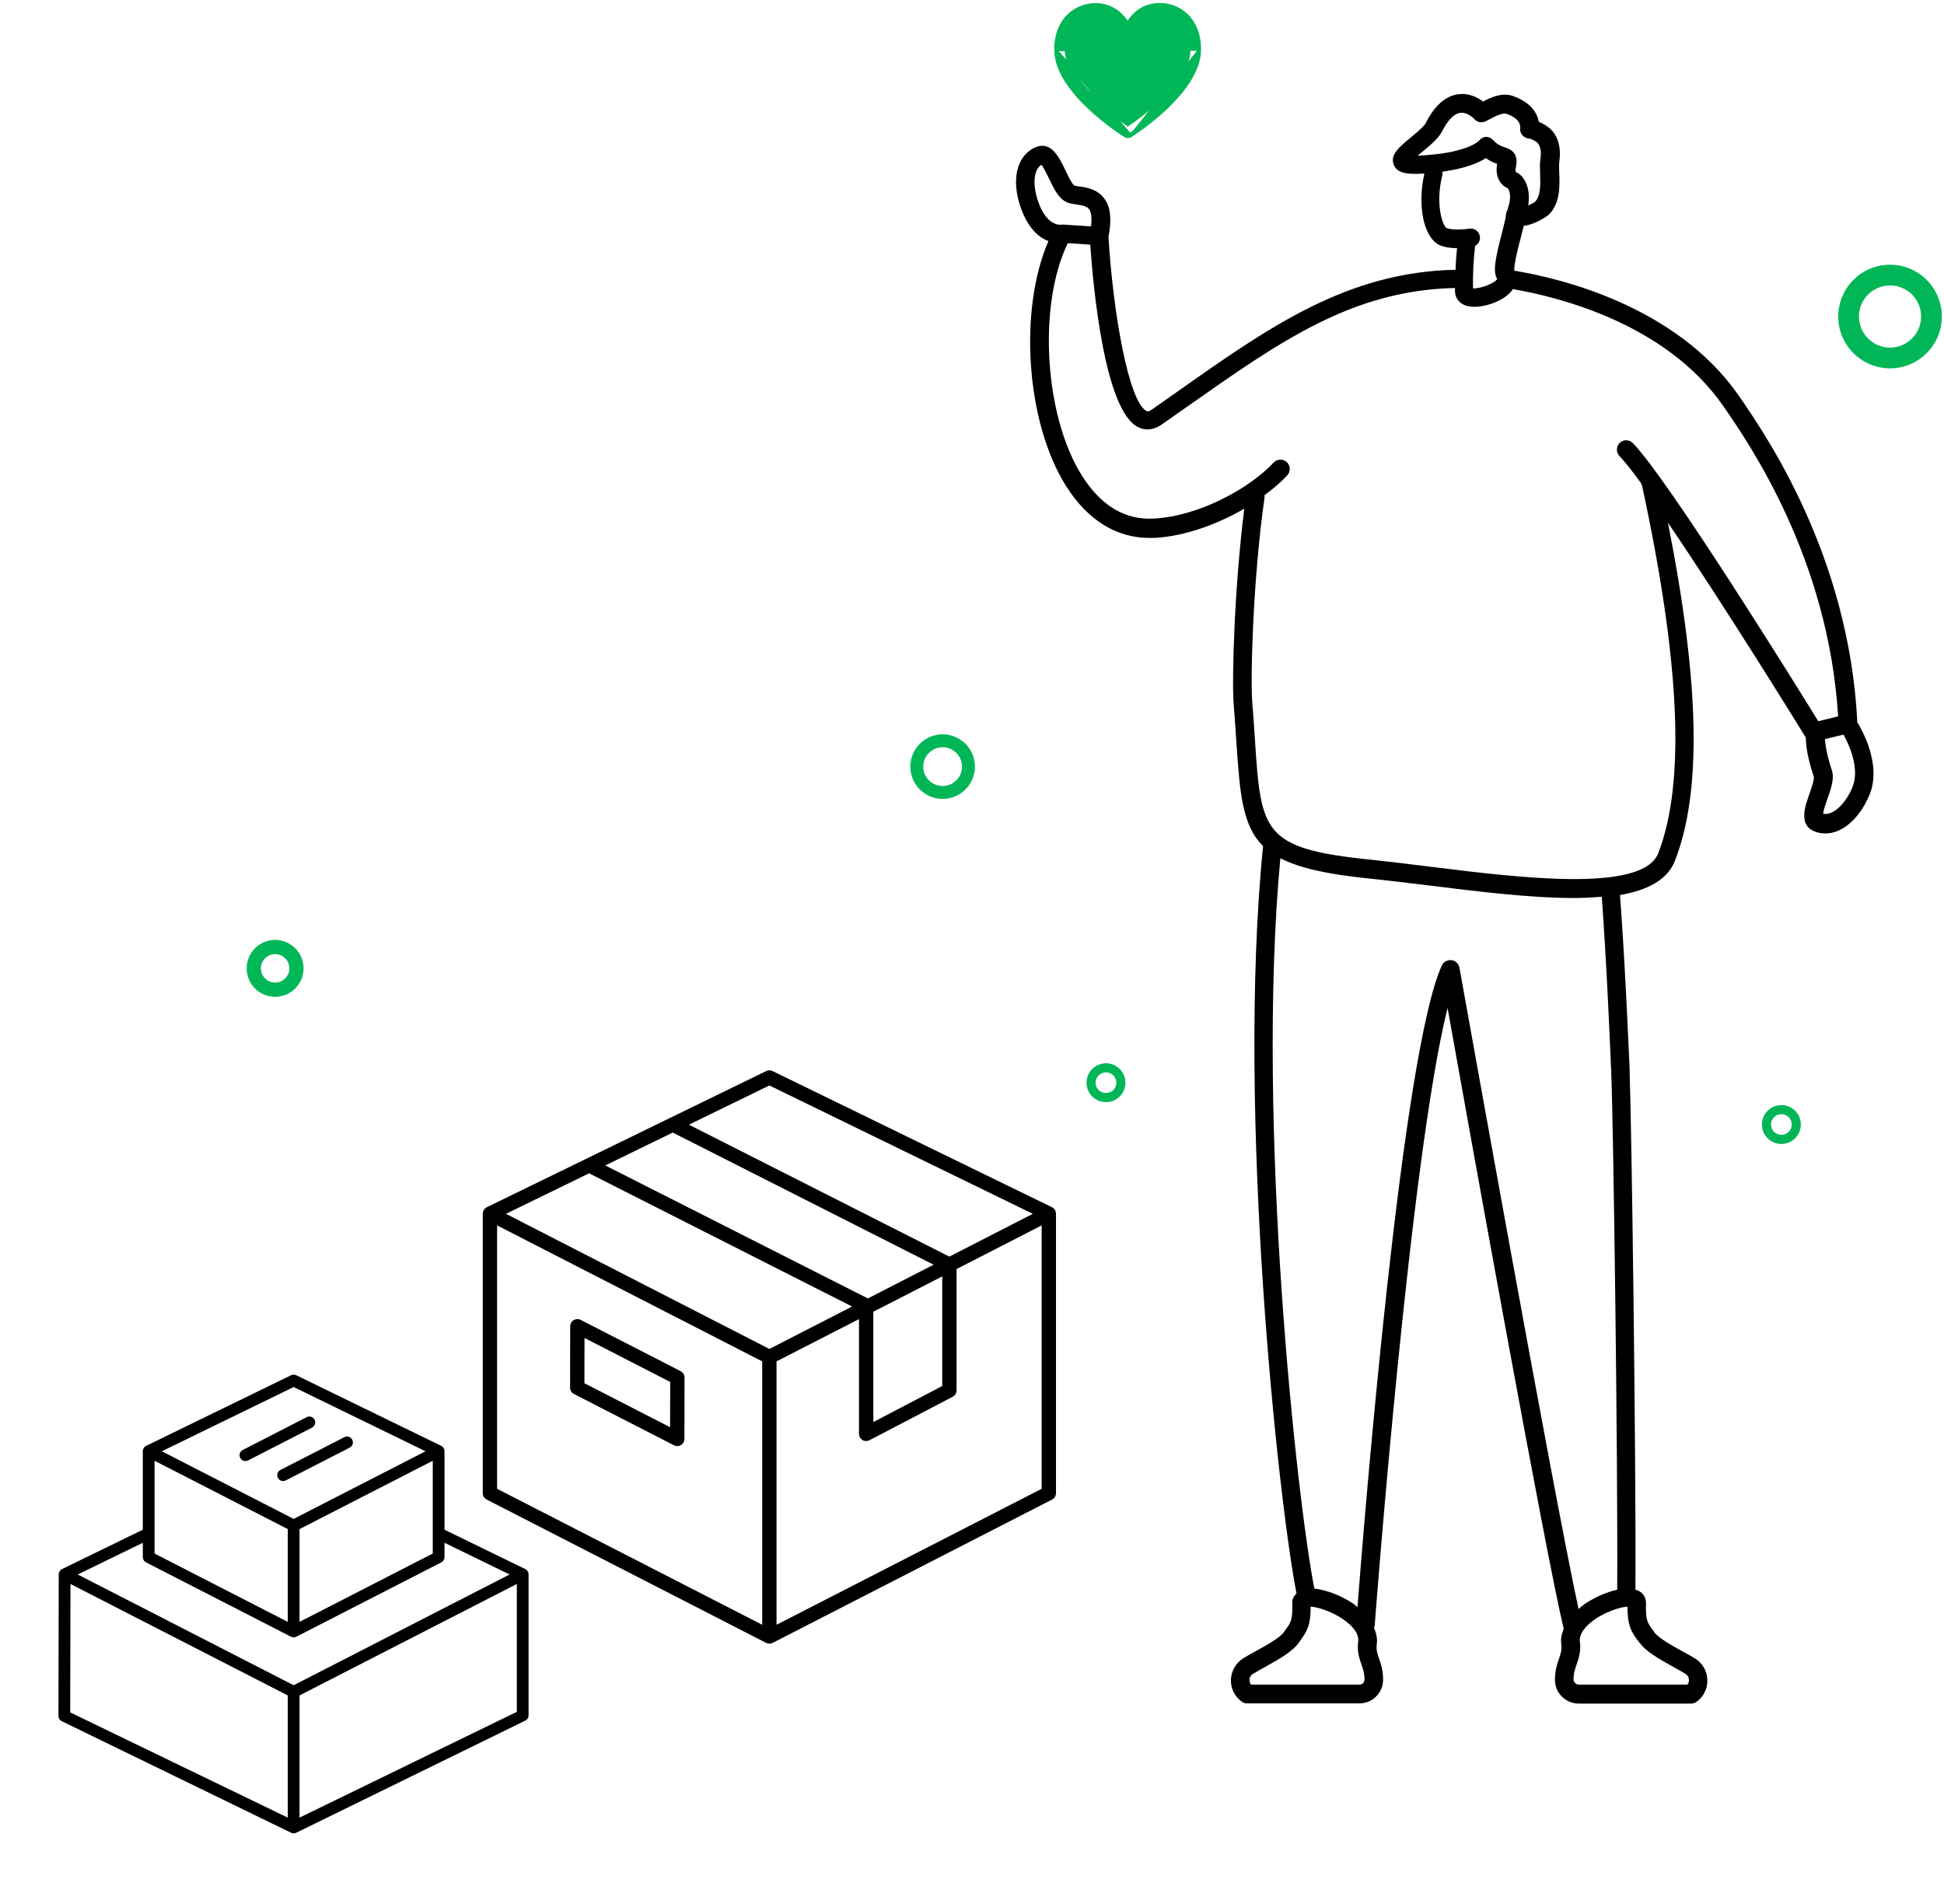
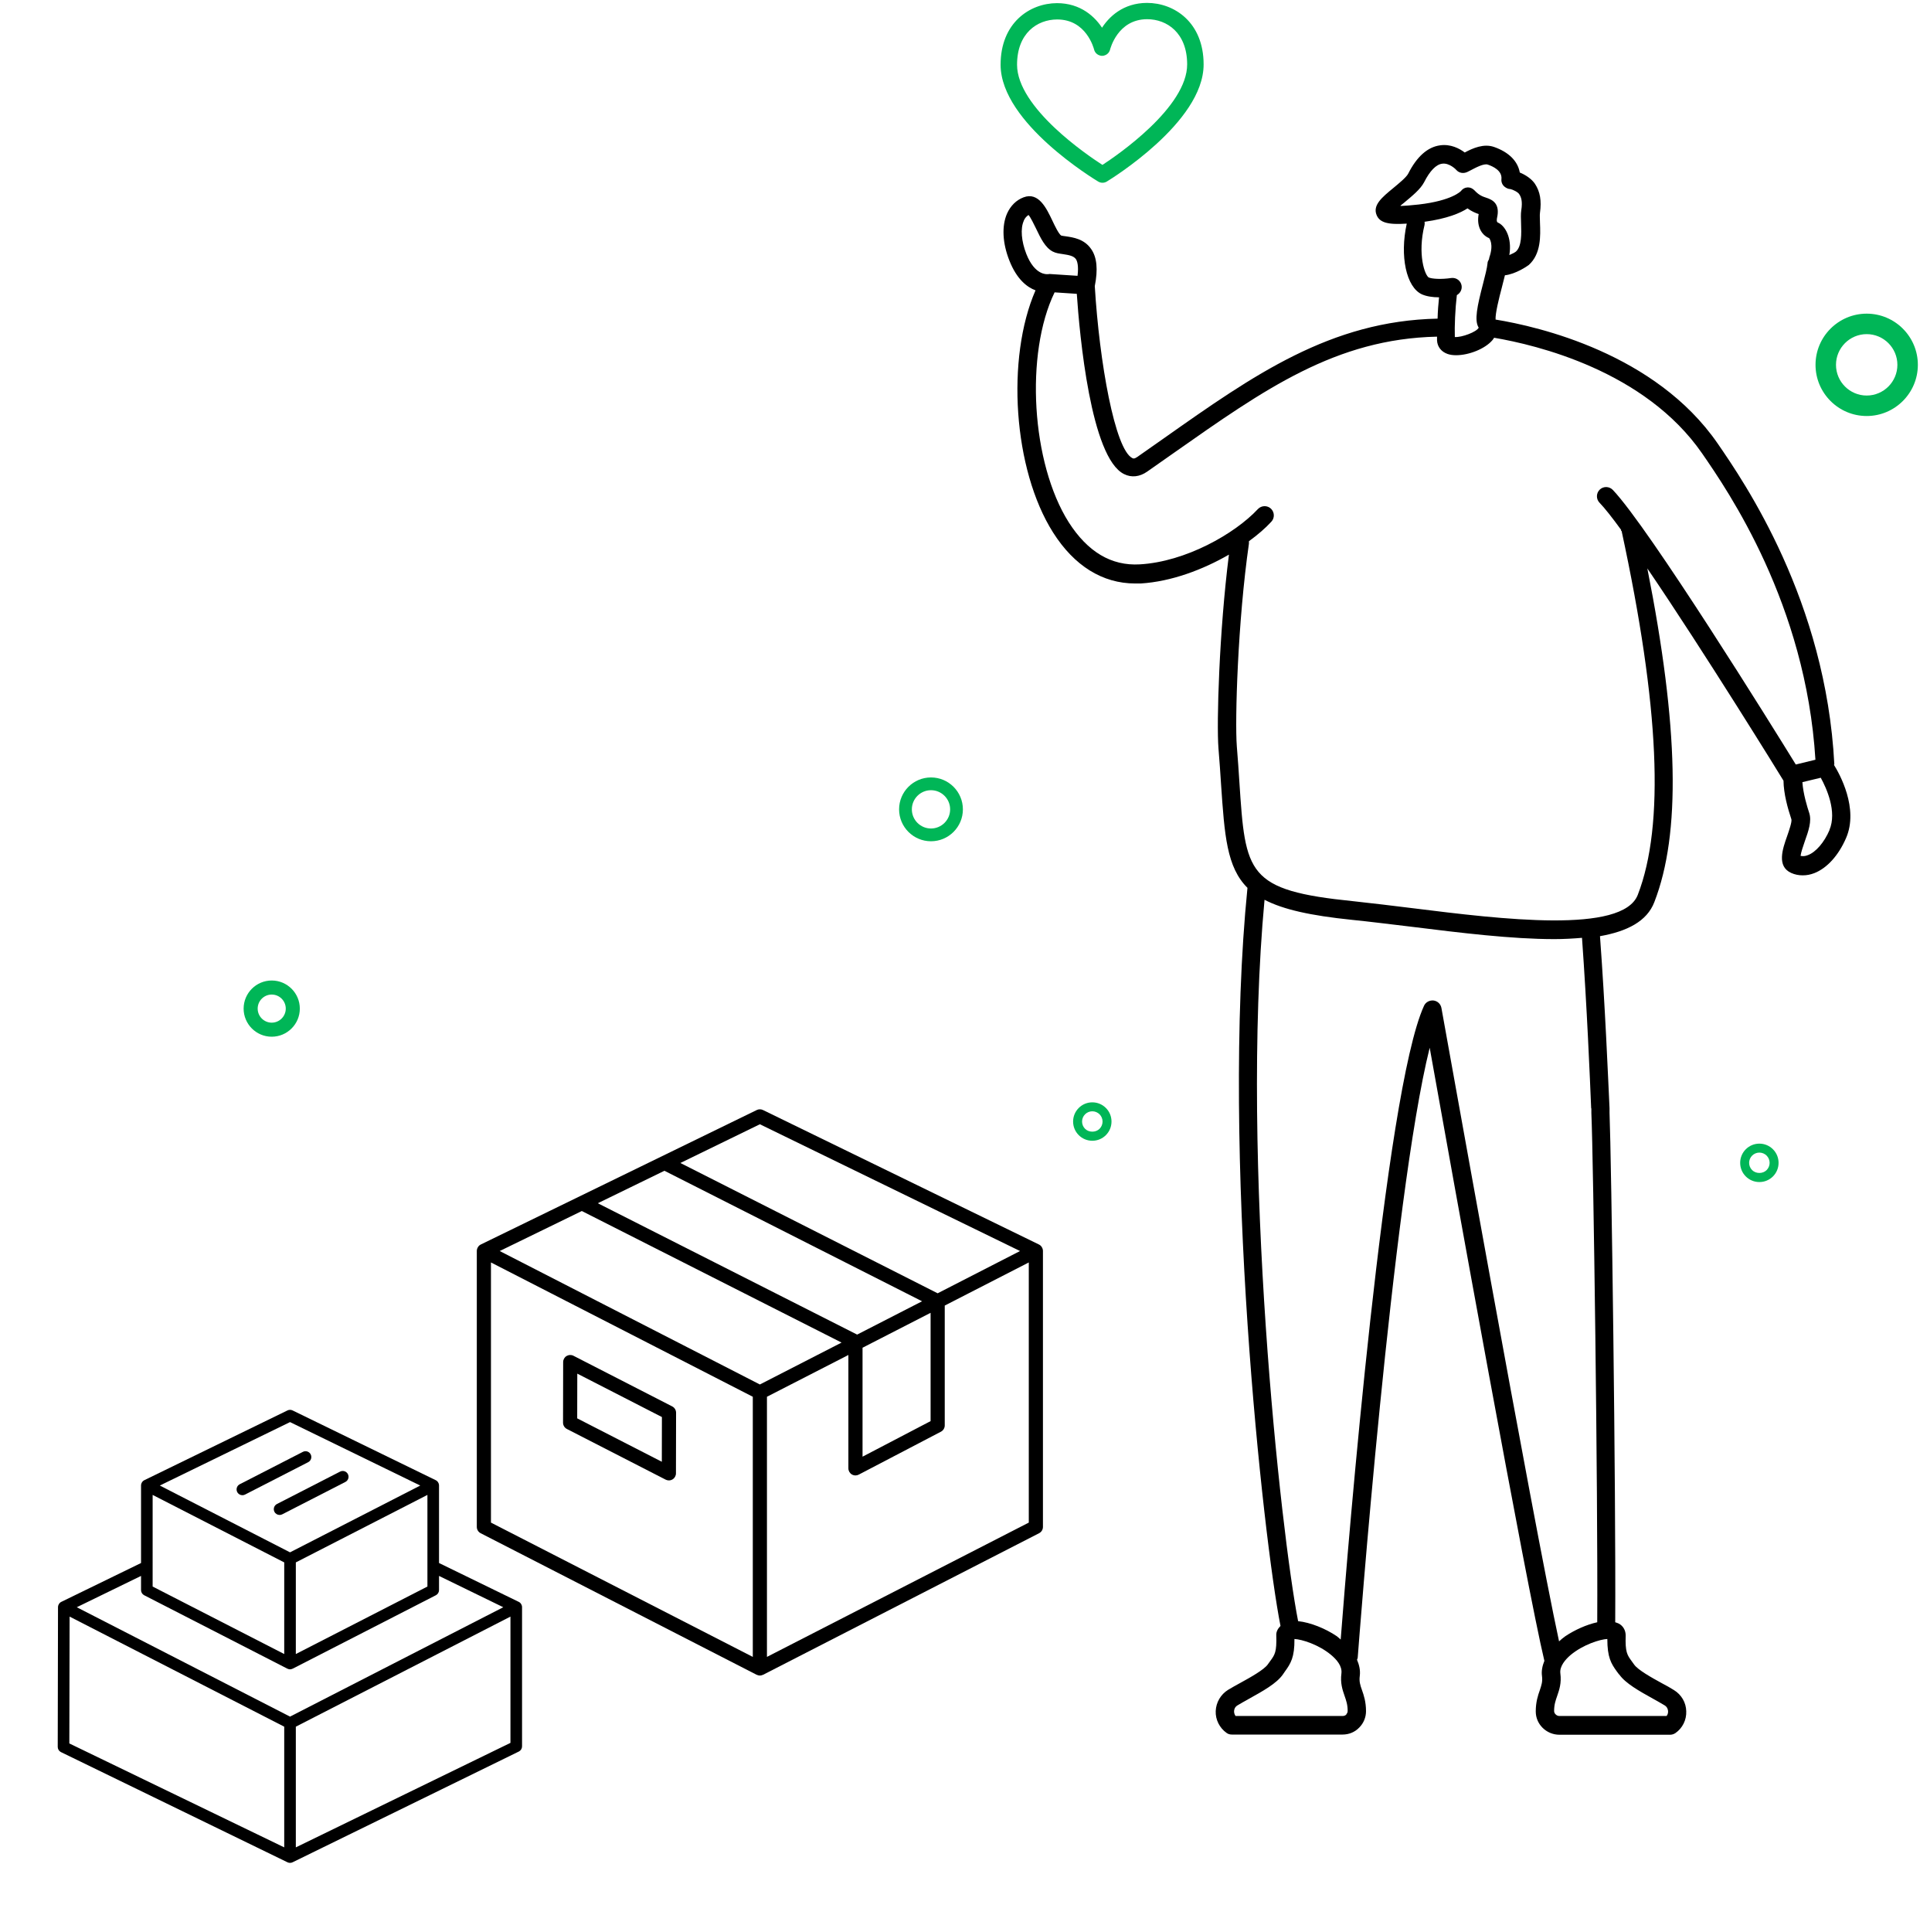
- <svg xmlns="http://www.w3.org/2000/svg" width="331" height="324" viewBox="0 0 331 324" fill="none">
-   <path d="M316.233 122.74C314.777 94.546 300.731 74.146 296.112 67.43C285.387 51.908 265.203 47.283 257.832 46.079C257.768 45.002 258.464 42.246 258.876 40.694C259.097 39.87 259.287 39.11 259.445 38.445C261.28 38.255 263.273 36.892 263.558 36.671C265.678 34.77 265.583 31.666 265.488 29.385C265.488 28.72 265.424 28.118 265.488 27.674C265.772 25.583 265.519 24.063 264.634 22.701C264.064 21.845 263.02 21.148 262.008 20.737C261.66 18.773 260.11 17.22 257.579 16.333C255.775 15.7 253.877 16.555 252.517 17.284C251.599 16.587 250.081 15.795 248.277 16.048C246.126 16.333 244.26 17.981 242.773 20.927C242.456 21.56 241.128 22.637 240.178 23.429C238.249 25.013 236.604 26.375 237.331 28.086C237.869 29.353 239.229 29.765 242.52 29.543C241.286 35.118 242.425 40.504 245.145 41.739C245.936 42.088 247.012 42.246 248.088 42.246C247.961 43.418 247.866 44.685 247.835 45.921C229.359 46.301 216.071 55.678 200.696 66.511L196.046 69.774C195.539 70.123 195.35 70.028 195.223 69.964C192.217 68.507 189.528 53.46 188.737 40.314C189.307 37.463 189.117 35.34 188.105 33.915C186.903 32.172 185.004 31.919 183.739 31.729C183.454 31.697 183.043 31.634 182.948 31.602C182.537 31.349 181.841 29.923 181.429 29.036C180.417 26.914 179.057 24.031 176.462 25.013C175.197 25.488 174.216 26.47 173.615 27.801C172.666 29.955 172.824 32.933 174.026 35.942C175.292 39.142 177.064 40.504 178.519 41.042C173.425 52.731 174.659 71.928 181.556 82.794C185.194 88.528 190.066 91.569 195.698 91.569C196.014 91.569 196.33 91.569 196.647 91.569C201.898 91.252 207.371 89.193 211.864 86.595C210.187 99.805 209.712 115.644 210.06 119.984C210.25 122.201 210.377 124.261 210.503 126.13C211.104 134.999 211.484 140.48 215.059 144.028C210.472 189.802 217.78 256.231 220.754 271.247C220.311 271.69 219.994 272.229 220.026 272.862C220.121 275.745 219.773 276.22 218.982 277.297L218.571 277.867C217.938 278.786 215.565 280.116 213.825 281.067C213.066 281.479 212.338 281.89 211.706 282.271C210.44 283.063 209.649 284.425 209.586 285.914C209.523 287.402 210.25 288.828 211.453 289.683C211.706 289.873 212.022 289.968 212.37 289.968H231.447C232.554 289.968 233.566 289.556 234.326 288.765C235.085 288.004 235.496 286.991 235.496 285.945C235.496 284.33 235.117 283.189 234.8 282.302C234.484 281.415 234.294 280.813 234.421 279.863C234.547 278.913 234.326 277.962 233.946 277.075C234.009 276.917 234.073 276.79 234.073 276.632C234.136 275.777 240.052 197.278 246.474 171.588C250.365 193.382 263.147 264.372 266.247 277.265C265.899 278.121 265.709 279.008 265.836 279.895C265.962 280.877 265.741 281.447 265.456 282.334C265.14 283.221 264.76 284.361 264.76 285.977C264.76 287.054 265.171 288.036 265.931 288.796C266.69 289.557 267.734 290 268.841 290H287.918C288.234 290 288.551 289.905 288.835 289.715C290.069 288.86 290.765 287.434 290.702 285.945C290.67 284.456 289.879 283.094 288.582 282.302C287.981 281.922 287.254 281.51 286.463 281.098C284.723 280.148 282.35 278.818 281.717 277.899L281.306 277.329C280.515 276.252 280.167 275.745 280.262 272.894C280.262 272.039 279.851 271.247 279.06 270.835C278.87 270.74 278.649 270.676 278.459 270.613C278.585 247.837 277.794 190.531 277.478 182.802V182.01C277.225 176.688 276.719 164.333 275.833 152.359C280.515 151.535 283.932 149.793 285.197 146.499C289.785 134.714 289.405 116.309 283.995 88.971C293.708 103.226 307.153 125.021 307.469 125.559C307.501 127.84 308.197 130.311 308.83 132.212C308.956 132.655 308.418 134.176 308.102 135.094C307.311 137.312 306.267 140.321 308.798 141.462C309.431 141.747 310.095 141.874 310.791 141.874C311.487 141.874 312.12 141.747 312.784 141.493C314.967 140.638 316.96 138.452 318.257 135.443C320.472 130.343 317.119 124.356 316.169 122.835L316.233 122.74ZM241.444 26.439C241.665 26.249 241.918 26.059 242.108 25.9C243.469 24.76 244.892 23.619 245.525 22.384C246.506 20.452 247.581 19.343 248.625 19.216C249.859 19.026 251.061 20.262 251.061 20.293C251.536 20.832 252.295 20.958 252.96 20.642L253.529 20.357C254.32 19.945 255.807 19.121 256.503 19.375C257.42 19.691 258.971 20.42 258.844 21.845C258.781 22.384 259.002 22.891 259.414 23.208C259.698 23.429 260.046 23.588 260.394 23.588C260.806 23.683 261.691 24.095 261.913 24.475C262.229 24.95 262.514 25.647 262.261 27.262C262.166 27.864 262.198 28.656 262.229 29.543C262.292 31.285 262.356 33.44 261.343 34.358C261.154 34.517 260.679 34.77 260.204 34.96C260.711 31.951 259.445 29.86 258.211 29.353C257.927 29.226 258.085 28.561 258.085 28.561C258.623 26.185 257.42 25.457 256.218 25.077C255.649 24.887 255.016 24.696 254.193 23.809C253.877 23.493 253.497 23.303 253.086 23.303H252.991C252.517 23.334 252.137 23.556 251.852 23.936C251.852 23.936 250.365 25.583 244.576 26.249C243.184 26.407 242.203 26.47 241.476 26.502L241.444 26.439ZM246.348 38.856C245.652 38.508 244.323 34.865 245.588 29.765C245.62 29.575 245.62 29.385 245.588 29.226C249.511 28.688 251.789 27.706 252.991 26.914C253.687 27.421 254.352 27.706 254.921 27.896C254.541 29.828 255.301 31.476 256.724 32.046C256.724 32.046 257.579 33.028 256.756 35.372C256.724 35.499 256.724 35.562 256.693 35.689C256.566 35.91 256.44 36.132 256.44 36.417C256.376 37.146 256.028 38.54 255.68 39.87C254.668 43.767 254.13 46.237 254.921 47.473C254.605 48.202 251.979 49.184 250.808 49.089C250.745 47.251 250.872 44.242 251.156 41.866C251.726 41.549 252.074 40.916 251.979 40.25C251.852 39.395 251.061 38.793 250.176 38.92C248.499 39.173 246.885 39.078 246.316 38.825L246.348 38.856ZM176.494 29.036C176.684 28.593 176.969 28.276 177.317 28.054C177.696 28.498 178.234 29.638 178.582 30.335C179.405 32.046 180.164 33.661 181.493 34.358C182.031 34.643 182.632 34.707 183.264 34.802C184.308 34.96 185.099 35.118 185.479 35.657C185.7 35.974 185.985 36.797 185.764 38.54L180.923 38.223C180.923 38.223 180.828 38.223 180.797 38.255C180.733 38.255 180.67 38.255 180.575 38.255C180.48 38.255 178.392 38.476 176.937 34.77C176.083 32.584 175.893 30.398 176.494 29.068V29.036ZM232.143 286.484C231.953 286.674 231.732 286.769 231.478 286.769H213.003C212.781 286.452 212.75 286.135 212.75 285.977C212.75 285.755 212.813 285.248 213.351 284.932C213.92 284.583 214.616 284.203 215.344 283.791C217.685 282.492 220.089 281.162 221.165 279.61L221.513 279.103C222.525 277.709 223.19 276.632 223.158 273.496C224.423 273.559 227.334 274.446 229.485 276.252C230.403 277.012 231.415 278.152 231.257 279.42C231.036 281.098 231.447 282.271 231.795 283.284C232.08 284.108 232.333 284.805 232.333 285.914C232.333 286.199 232.174 286.389 232.08 286.484H232.143ZM279.155 279.61C280.199 281.13 282.635 282.492 284.976 283.791C285.703 284.203 286.399 284.583 286.969 284.932C287.507 285.248 287.57 285.787 287.57 285.977C287.57 286.135 287.57 286.452 287.317 286.769H268.841C268.588 286.769 268.367 286.674 268.177 286.484C268.082 286.389 267.924 286.199 267.924 285.914C267.924 284.805 268.177 284.108 268.462 283.284C268.81 282.271 269.221 281.098 268.999 279.42C268.841 278.184 269.885 277.012 270.771 276.252C272.954 274.446 275.833 273.559 277.098 273.496C277.098 276.632 277.731 277.709 278.743 279.103L279.123 279.61H279.155ZM274.346 182.041V182.833C274.694 190.563 275.485 247.932 275.358 270.613C273.492 271.025 271.467 271.944 269.854 273.021C269.442 273.306 269.126 273.591 268.778 273.908C264.254 253 248.689 165.664 248.499 164.745C248.372 164.048 247.835 163.541 247.139 163.446C246.443 163.383 245.778 163.731 245.493 164.365C238.723 179.159 232.364 257.657 231.13 273.591C230.909 273.401 230.719 273.211 230.466 273.021C228.505 271.69 225.91 270.645 223.791 270.423C220.849 255.471 213.794 191.323 218.001 146.087C221.228 147.766 225.942 148.811 233.029 149.54C236.192 149.856 239.641 150.3 243.152 150.712C251.821 151.789 260.616 152.866 267.955 152.866C269.632 152.866 271.214 152.771 272.732 152.644C273.587 164.523 274.093 176.751 274.314 182.041H274.346ZM279.566 82.54C286.083 112.73 287.001 133.225 282.35 145.231C279.724 152.01 258.844 149.445 243.595 147.544C240.052 147.1 236.572 146.689 233.377 146.34C214.901 144.471 214.711 141.62 213.667 125.813C213.541 123.912 213.414 121.853 213.224 119.636C212.876 115.169 213.382 98.094 215.312 84.695C215.312 84.568 215.312 84.409 215.312 84.283C216.831 83.174 218.159 82.034 219.172 80.925C219.773 80.291 219.741 79.278 219.109 78.676C218.476 78.074 217.463 78.106 216.862 78.739C212.876 83.016 204.366 87.831 196.488 88.274C191.585 88.559 187.504 86.12 184.245 81.02C177.791 70.82 176.684 51.94 181.809 41.391L185.637 41.644C186.112 48.677 188.041 69.933 193.799 72.72C195.065 73.354 196.488 73.195 197.786 72.277L202.436 69.014C218.001 58.085 230.276 49.405 247.74 49.025C247.74 49.247 247.74 49.5 247.74 49.69C247.803 50.767 248.467 51.623 249.543 52.003C249.986 52.161 250.492 52.225 251.03 52.225C253.213 52.225 255.997 51.148 257.294 49.627C257.42 49.5 257.484 49.342 257.579 49.215C264.855 50.451 283.584 54.886 293.454 69.172C297.915 75.635 311.329 95.085 312.974 121.948L309.589 122.772C305.634 116.341 284.28 81.97 278.047 75.445C277.446 74.811 276.434 74.779 275.801 75.381C275.168 75.983 275.137 76.997 275.738 77.63C276.655 78.581 277.953 80.228 279.471 82.319C279.471 82.382 279.471 82.414 279.471 82.477L279.566 82.54ZM315.41 134.049C314.493 136.203 313.037 137.882 311.677 138.389C311.202 138.579 310.791 138.611 310.412 138.516C310.475 137.945 310.886 136.742 311.139 136.013C311.772 134.239 312.373 132.528 311.898 131.103C311.582 130.153 310.855 127.808 310.728 125.813L313.892 125.052C314.872 126.826 316.739 130.913 315.379 134.081L315.41 134.049Z" fill="black" />
-   <path d="M321.812 62.703C316.948 62.703 312.991 58.746 312.991 53.883C312.991 49.019 316.948 45.062 321.812 45.062C326.675 45.062 330.632 49.019 330.632 53.883C330.632 58.746 326.675 62.703 321.812 62.703ZM321.812 48.591C318.893 48.591 316.519 50.965 316.519 53.883C316.519 56.801 318.893 59.175 321.812 59.175C324.73 59.175 327.104 56.801 327.104 53.883C327.104 50.965 324.73 48.591 321.812 48.591Z" fill="#00B657" />
-   <path d="M160.5 136C157.467 136 155 133.533 155 130.5C155 127.467 157.467 125 160.5 125C163.533 125 166 127.467 166 130.5C166 133.533 163.533 136 160.5 136ZM160.5 127.2C158.68 127.2 157.2 128.68 157.2 130.5C157.2 132.32 158.68 133.8 160.5 133.8C162.32 133.8 163.8 132.32 163.8 130.5C163.8 128.68 162.32 127.2 160.5 127.2Z" fill="#00B657" />
-   <path d="M46.844 169.688C44.173 169.688 42 167.515 42 164.844C42 162.173 44.173 160 46.844 160C49.515 160 51.688 162.173 51.688 164.844C51.688 167.515 49.515 169.688 46.844 169.688ZM46.844 162.422C45.508 162.422 44.422 163.508 44.422 164.844C44.422 166.179 45.508 167.266 46.844 167.266C48.179 167.266 49.266 166.179 49.266 164.844C49.266 163.508 48.179 162.422 46.844 162.422Z" fill="#00B657" />
-   <path d="M303.311 194.739C303.311 194.739 303.311 194.739 303.311 194.739C302.426 194.739 301.594 194.394 300.968 193.769C300.344 193.145 300 192.314 300 191.429C300 190.543 300.345 189.712 300.97 189.087C301.594 188.463 302.426 188.118 303.311 188.118C304.196 188.118 305.027 188.463 305.652 189.088C306.943 190.377 306.943 192.478 305.652 193.77C305.026 194.395 304.195 194.739 303.311 194.739ZM303.311 189.661C302.846 189.661 302.391 189.849 302.062 190.179C301.372 190.869 301.373 191.99 302.062 192.679C302.718 193.335 303.903 193.336 304.561 192.678C304.889 192.35 305.078 191.894 305.078 191.429C305.078 190.963 304.889 190.508 304.56 190.178C304.232 189.85 303.776 189.661 303.311 189.661Z" fill="#00B657" />
-   <path d="M188.311 187.621C188.311 187.621 188.311 187.621 188.311 187.621C187.426 187.621 186.594 187.276 185.968 186.65C185.344 186.027 185 185.196 185 184.31C185 183.425 185.345 182.594 185.97 181.969C186.594 181.345 187.426 181 188.311 181C189.196 181 190.027 181.345 190.652 181.97C191.943 183.259 191.943 185.36 190.652 186.652C190.026 187.277 189.195 187.621 188.311 187.621ZM188.311 182.543C187.846 182.543 187.391 182.731 187.062 183.061C186.372 183.751 186.373 184.872 187.062 185.561C187.718 186.217 188.903 186.218 189.561 185.56C189.889 185.232 190.078 184.776 190.078 184.31C190.078 183.845 189.889 183.39 189.56 183.06C189.232 182.732 188.776 182.543 188.311 182.543Z" fill="#00B657" />
-   <path d="M179.75 8.468L179.75 8.467C179.746 5.861 180.608 3.938 181.897 2.664C183.183 1.394 184.876 0.786 186.505 0.781L186.506 0.781C189.276 0.781 191.025 2.384 191.991 3.972C192.947 2.375 194.691 0.757 197.46 0.75L197.461 0.75C199.098 0.75 200.795 1.35 202.085 2.614C203.379 3.88 204.246 5.796 204.25 8.395M179.75 8.468L204 8.396M179.75 8.468C179.756 10.302 180.486 12.117 181.561 13.8C182.638 15.486 184.072 17.058 185.513 18.41C188.396 21.113 191.333 22.964 191.577 23.116L191.578 23.116C191.721 23.204 191.883 23.25 192.047 23.25C192.21 23.25 192.375 23.205 192.52 23.113M179.75 8.468L192.386 22.902M204.25 8.395L204 8.396M204.25 8.395C204.25 8.395 204.25 8.395 204.25 8.395L204 8.396M204.25 8.395C204.255 10.229 203.537 12.048 202.473 13.738C201.407 15.43 199.984 17.01 198.552 18.371C195.688 21.092 192.764 22.96 192.52 23.113M204 8.396C204.021 15.47 192.862 22.602 192.386 22.902M192.52 23.113C192.52 23.113 192.52 23.113 192.52 23.113L192.386 22.902M192.52 23.113L192.386 22.902M192.135 4.22C192.086 4.307 192.038 4.394 191.993 4.48C191.947 4.394 191.899 4.308 191.848 4.221L192.135 4.22ZM191.123 6.5L191.124 6.501C191.22 6.908 191.579 7.202 191.997 7.202H191.997H191.997H191.997H191.997H191.997H191.997H191.997H191.997H191.997H191.997H191.997H191.997H191.997H191.997H191.997H191.997H191.997H191.997H191.997H191.997H191.997H191.997H191.997H191.998H191.998H191.998H191.998H191.998H191.998H191.998H191.998H191.998H191.998H191.998H191.998H191.998H191.998H191.998H191.998H191.998H191.998H191.998H191.998H191.998H191.998H191.998H191.998H191.998H191.998H191.998H191.998H191.998H191.998H191.998H191.998H191.998H191.998H191.998H191.998H191.998H191.998H191.998H191.998H191.998H191.998H191.998H191.998H191.998H191.998H191.998H191.998H191.998H191.998H191.998H191.998H191.998H191.998H191.998H191.998H191.998H191.998H191.998H191.998H191.998H191.998H191.998H191.998H191.998H191.998H191.998H191.998H191.998H191.998H191.998H191.998H191.998H191.998H191.998H191.998H191.998H191.998H191.998H191.998H191.998H191.998H191.998H191.998H191.998H191.998H191.998H191.998H191.998H191.998H191.998H191.998H191.998H191.999H191.999H191.999H191.999H191.999H191.999H191.999H191.999H191.999H191.999H191.999H191.999H191.999H191.999H191.999H191.999H191.999H191.999H191.999H191.999H191.999H191.999H191.999H191.999H191.999H191.999H191.999H191.999H191.999H191.999H191.999H191.999H191.999H191.999H191.999H191.999H191.999H191.999H191.999H191.999H191.999H191.999H191.999H191.999H191.999H191.999H191.999H191.999H191.999H191.999H191.999H191.999H191.999H191.999H191.999H191.999H191.999H191.999H191.999H191.999H191.999H191.999H191.999H191.999H191.999H191.999H191.999H191.999H191.999H191.999H191.999H191.999H191.999H191.999H191.999H191.999H191.999H191.999H191.999H191.999H191.999H191.999H191.999H191.999H191.999H191.999H191.999H191.999H191.999H191.999H191.999H191.999H191.999H191.999H192H192H192H192H192H192H192H192H192H192H192H192H192H192H192H192H192H192H192H192H192H192H192H192H192H192H192H192H192H192H192H192H192H192H192H192H192H192H192H192H192H192H192H192H192L192 7.202L192.001 7.202C192.423 7.201 192.781 6.902 192.873 6.492L192.873 6.492C192.872 6.493 192.93 6.244 193.076 5.871C193.222 5.498 193.455 5.006 193.803 4.516C194.496 3.54 195.638 2.582 197.479 2.577C198.717 2.577 199.955 3.024 200.884 3.965C201.811 4.904 202.45 6.355 202.453 8.398L202.453 8.398C202.457 9.76 201.932 11.17 201.091 12.552C200.252 13.932 199.107 15.265 197.898 16.467C195.59 18.76 193.069 20.552 192.042 21.247C191.01 20.558 188.476 18.781 186.153 16.502C184.936 15.308 183.782 13.981 182.934 12.607C182.084 11.23 181.551 9.823 181.546 8.463C181.543 6.414 182.179 4.957 183.106 4.013C184.036 3.066 185.278 2.614 186.527 2.609C188.344 2.61 189.476 3.532 190.168 4.486C190.866 5.447 191.108 6.432 191.123 6.5Z" fill="#00B657" stroke="#00B657" stroke-width="0.5" />
-   <path d="M179.704 206.152C179.66 206.04 179.601 205.937 179.526 205.844C179.511 205.824 179.499 205.803 179.482 205.784C179.405 205.698 179.318 205.621 179.216 205.559C179.194 205.545 179.169 205.54 179.146 205.528C179.134 205.521 179.127 205.509 179.115 205.503L131.535 182.323C131.197 182.159 130.803 182.159 130.466 182.323L82.886 205.503C82.874 205.509 82.867 205.521 82.855 205.527C82.832 205.539 82.806 205.545 82.784 205.559C82.683 205.621 82.596 205.698 82.518 205.784C82.501 205.803 82.49 205.824 82.474 205.844C82.399 205.937 82.34 206.04 82.296 206.152C82.284 206.18 82.271 206.206 82.262 206.236C82.225 206.353 82.2 206.474 82.2 206.6V254.18C82.2 254.638 82.456 255.057 82.863 255.265L130.443 279.665C130.459 279.674 130.477 279.67 130.494 279.678C130.655 279.752 130.826 279.8 131 279.8C131.175 279.8 131.345 279.752 131.507 279.678C131.523 279.67 131.541 279.674 131.557 279.665L179.137 255.265C179.544 255.057 179.8 254.638 179.8 254.18V206.6C179.8 206.474 179.775 206.353 179.738 206.236C179.729 206.206 179.716 206.18 179.704 206.152ZM131 184.777L175.852 206.628L161.647 213.913L117.296 191.453L131 184.777ZM131 229.629L86.148 206.628L100.305 199.731L145.084 222.407L131 229.629ZM114.544 192.794L158.964 215.289L147.767 221.031L103.058 198.39L114.544 192.794ZM148.699 223.295L160.431 217.278V235.944L148.699 242.073V223.295ZM84.64 208.597L129.78 231.745V276.583L84.64 253.435V208.597ZM177.36 253.435L132.22 276.583V231.745L146.259 224.546V244.086C146.259 244.513 146.482 244.908 146.847 245.13C147.041 245.247 147.26 245.306 147.479 245.306C147.673 245.306 147.867 245.261 148.044 245.168L162.216 237.765C162.618 237.555 162.871 237.138 162.871 236.684V216.027L177.36 208.597V253.435Z" fill="black" />
-   <path d="M115.89 233.411L98.863 224.68C98.484 224.486 98.033 224.503 97.671 224.724C97.308 224.945 97.087 225.338 97.086 225.763L97.066 236.211C97.065 236.669 97.322 237.089 97.729 237.298L114.755 246.03C114.931 246.12 115.122 246.164 115.312 246.164C115.533 246.164 115.753 246.105 115.947 245.986C116.31 245.765 116.532 245.371 116.532 244.947L116.553 234.499C116.553 234.04 116.297 233.62 115.89 233.411ZM114.096 242.95L99.507 235.468L99.523 227.76L114.111 235.241L114.096 242.95Z" fill="black" />
-   <path d="M89.921 267.633C89.885 267.541 89.837 267.457 89.775 267.38C89.763 267.364 89.753 267.347 89.739 267.331C89.676 267.261 89.605 267.197 89.522 267.146C89.503 267.135 89.483 267.131 89.464 267.121C89.454 267.116 89.448 267.106 89.438 267.101L75.686 260.401L75.686 247.026C75.686 246.923 75.666 246.824 75.635 246.728C75.628 246.704 75.617 246.682 75.607 246.658C75.571 246.568 75.523 246.483 75.462 246.407C75.449 246.391 75.439 246.373 75.425 246.357C75.362 246.287 75.29 246.224 75.207 246.173C75.189 246.162 75.169 246.157 75.15 246.147C75.14 246.142 75.134 246.132 75.124 246.127L50.439 234.101C50.163 233.966 49.839 233.966 49.563 234.101L24.877 246.127C24.867 246.132 24.862 246.142 24.852 246.147C24.833 246.157 24.812 246.162 24.794 246.173C24.711 246.224 24.64 246.287 24.576 246.358C24.562 246.373 24.553 246.39 24.54 246.406C24.479 246.483 24.43 246.568 24.394 246.659C24.384 246.682 24.374 246.704 24.366 246.728C24.336 246.824 24.315 246.923 24.315 247.026L24.315 260.401L10.562 267.101C10.552 267.106 10.546 267.116 10.536 267.121C10.517 267.131 10.497 267.135 10.479 267.146C10.395 267.197 10.324 267.261 10.261 267.331C10.247 267.347 10.237 267.364 10.225 267.38C10.163 267.457 10.115 267.541 10.079 267.633C10.069 267.656 10.058 267.677 10.051 267.701C10.02 267.797 10 267.897 10 268L9.953 292.097C9.953 292.465 10.155 292.803 10.479 292.978L49.526 311.968C49.572 311.993 49.621 312.006 49.669 312.023C49.695 312.033 49.72 312.046 49.746 312.053C49.83 312.075 49.915 312.087 50 312.087C50.085 312.087 50.17 312.075 50.254 312.053C50.28 312.046 50.305 312.033 50.331 312.023C50.379 312.006 50.428 311.993 50.474 311.968L89.474 292.88C89.798 292.706 90 292.368 90 292V268C90 267.897 89.98 267.797 89.949 267.701C89.942 267.677 89.931 267.656 89.921 267.633ZM51.001 264.589L51.001 260.296L73.686 248.663L73.686 264.457L51 276.09L51.001 264.589ZM50.001 236.112L72.45 247.049L50.001 258.562L27.552 247.049L50.001 236.112ZM26.315 248.663L49.001 260.296L49.001 264.589L49 276.09L26.314 264.457L26.315 248.663ZM24.858 265.957L49.544 278.616C49.556 278.623 49.572 278.62 49.585 278.626C49.717 278.687 49.857 278.727 50 278.727C50.143 278.727 50.283 278.687 50.415 278.626C50.428 278.62 50.444 278.623 50.456 278.616L75.142 265.957C75.476 265.786 75.686 265.442 75.686 265.067L75.686 262.626L86.764 268.023L50 286.876L13.236 268.023L24.315 262.626L24.314 265.067C24.314 265.442 24.524 265.786 24.858 265.957ZM12 269.637L49 288.611V309.413L11.953 291.5L12 269.637ZM88 291.403L51 309.413V288.611L88 269.637V291.403Z" fill="black" />
-   <path d="M47.313 251.576C47.49 251.921 47.841 252.119 48.204 252.119C48.358 252.119 48.513 252.084 48.66 252.009L59.544 246.427C60.035 246.175 60.229 245.573 59.977 245.081C59.725 244.59 59.124 244.393 58.631 244.648L47.747 250.229C47.255 250.481 47.062 251.084 47.313 251.576Z" fill="black" />
-   <path d="M40.898 248.171C41.074 248.517 41.425 248.715 41.788 248.715C41.941 248.715 42.097 248.68 42.244 248.605L53.129 243.022C53.62 242.771 53.813 242.168 53.562 241.676C53.31 241.185 52.708 240.989 52.215 241.243L41.331 246.825C40.839 247.077 40.646 247.68 40.898 248.171Z" fill="black" />
+ <svg xmlns="http://www.w3.org/2000/svg" width="331" height="333" viewBox="0 0 331 333" fill="none">
+   <path d="M316.233 131.74C314.777 103.547 300.731 83.146 296.112 76.43C285.387 60.908 265.203 56.283 257.832 55.079C257.768 54.002 258.464 51.246 258.876 49.694C259.097 48.87 259.287 48.11 259.445 47.445C261.28 47.255 263.273 45.892 263.558 45.671C265.678 43.77 265.583 40.666 265.488 38.385C265.488 37.72 265.424 37.118 265.488 36.674C265.772 34.583 265.519 33.063 264.634 31.701C264.064 30.845 263.02 30.148 262.008 29.737C261.66 27.773 260.11 26.22 257.579 25.333C255.775 24.7 253.877 25.555 252.517 26.284C251.599 25.587 250.081 24.795 248.277 25.048C246.126 25.333 244.26 26.981 242.773 29.927C242.456 30.56 241.128 31.637 240.178 32.429C238.249 34.013 236.604 35.375 237.331 37.086C237.869 38.353 239.229 38.765 242.52 38.543C241.286 44.118 242.425 49.504 245.145 50.739C245.936 51.088 247.012 51.246 248.088 51.246C247.961 52.418 247.866 53.685 247.835 54.921C229.359 55.301 216.071 64.678 200.696 75.511L196.046 78.774C195.539 79.123 195.35 79.028 195.223 78.964C192.217 77.507 189.528 62.46 188.737 49.314C189.307 46.463 189.117 44.34 188.105 42.915C186.903 41.172 185.004 40.919 183.739 40.729C183.454 40.697 183.043 40.634 182.948 40.602C182.537 40.349 181.841 38.923 181.429 38.036C180.417 35.914 179.057 33.031 176.462 34.013C175.197 34.488 174.216 35.47 173.615 36.801C172.666 38.955 172.824 41.933 174.026 44.942C175.292 48.142 177.064 49.504 178.519 50.042C173.425 61.731 174.659 80.928 181.556 91.794C185.194 97.528 190.066 100.569 195.698 100.569C196.014 100.569 196.33 100.569 196.647 100.569C201.898 100.252 207.371 98.193 211.864 95.595C210.187 108.805 209.712 124.644 210.06 128.984C210.25 131.201 210.377 133.261 210.503 135.13C211.105 143.999 211.484 149.48 215.059 153.028C210.472 198.802 217.78 265.231 220.754 280.247C220.311 280.69 219.994 281.229 220.026 281.862C220.121 284.745 219.773 285.22 218.982 286.297L218.571 286.867C217.938 287.786 215.565 289.116 213.825 290.067C213.066 290.479 212.338 290.89 211.706 291.271C210.44 292.063 209.649 293.425 209.586 294.914C209.523 296.402 210.25 297.828 211.453 298.683C211.706 298.873 212.022 298.968 212.37 298.968H231.447C232.554 298.968 233.566 298.557 234.326 297.765C235.085 297.004 235.496 295.991 235.496 294.945C235.496 293.33 235.117 292.189 234.8 291.302C234.484 290.415 234.294 289.813 234.421 288.863C234.547 287.913 234.326 286.962 233.946 286.075C234.009 285.917 234.073 285.79 234.073 285.632C234.136 284.777 240.052 206.278 246.474 180.588C250.365 202.382 263.147 273.372 266.247 286.265C265.899 287.121 265.709 288.008 265.836 288.895C265.962 289.877 265.741 290.447 265.456 291.334C265.14 292.221 264.76 293.361 264.76 294.977C264.76 296.054 265.171 297.036 265.931 297.796C266.69 298.557 267.734 299 268.841 299H287.918C288.234 299 288.551 298.905 288.835 298.715C290.069 297.86 290.765 296.434 290.702 294.945C290.67 293.456 289.879 292.094 288.582 291.302C287.981 290.922 287.254 290.51 286.463 290.098C284.723 289.148 282.35 287.818 281.717 286.899L281.306 286.329C280.515 285.252 280.167 284.745 280.262 281.894C280.262 281.039 279.851 280.247 279.06 279.835C278.87 279.74 278.649 279.676 278.459 279.613C278.585 256.837 277.794 199.531 277.478 191.802V191.01C277.225 185.688 276.719 173.333 275.833 161.359C280.515 160.535 283.932 158.793 285.197 155.499C289.785 143.714 289.405 125.309 283.995 97.971C293.708 112.226 307.153 134.021 307.469 134.559C307.501 136.84 308.197 139.311 308.83 141.212C308.956 141.655 308.418 143.176 308.102 144.094C307.311 146.312 306.267 149.321 308.798 150.462C309.431 150.747 310.095 150.874 310.791 150.874C311.487 150.874 312.12 150.747 312.784 150.493C314.967 149.638 316.96 147.452 318.257 144.443C320.472 139.343 317.119 133.356 316.169 131.835L316.233 131.74ZM241.444 35.439C241.665 35.249 241.918 35.059 242.108 34.9C243.469 33.76 244.892 32.619 245.525 31.384C246.506 29.452 247.581 28.343 248.625 28.216C249.859 28.026 251.061 29.262 251.061 29.293C251.536 29.832 252.295 29.958 252.96 29.642L253.529 29.357C254.32 28.945 255.807 28.121 256.503 28.375C257.42 28.691 258.971 29.42 258.844 30.845C258.781 31.384 259.002 31.891 259.414 32.208C259.698 32.429 260.046 32.588 260.394 32.588C260.806 32.683 261.691 33.095 261.913 33.475C262.229 33.95 262.514 34.647 262.261 36.262C262.166 36.864 262.198 37.656 262.229 38.543C262.292 40.285 262.356 42.44 261.343 43.358C261.154 43.517 260.679 43.77 260.204 43.96C260.711 40.951 259.445 38.86 258.211 38.353C257.927 38.226 258.085 37.561 258.085 37.561C258.623 35.185 257.42 34.457 256.218 34.077C255.649 33.886 255.016 33.696 254.193 32.809C253.877 32.493 253.497 32.303 253.086 32.303H252.991C252.517 32.334 252.137 32.556 251.852 32.936C251.852 32.936 250.365 34.583 244.576 35.249C243.184 35.407 242.203 35.47 241.476 35.502L241.444 35.439ZM246.348 47.856C245.652 47.508 244.323 43.865 245.588 38.765C245.62 38.575 245.62 38.385 245.588 38.226C249.511 37.688 251.789 36.706 252.991 35.914C253.687 36.421 254.352 36.706 254.921 36.896C254.541 38.828 255.301 40.475 256.724 41.046C256.724 41.046 257.579 42.028 256.756 44.372C256.724 44.499 256.724 44.562 256.693 44.689C256.566 44.91 256.44 45.132 256.44 45.417C256.376 46.146 256.028 47.54 255.68 48.87C254.668 52.767 254.13 55.237 254.921 56.473C254.605 57.202 251.979 58.184 250.808 58.089C250.745 56.251 250.872 53.242 251.156 50.866C251.726 50.549 252.074 49.916 251.979 49.25C251.852 48.395 251.061 47.793 250.176 47.92C248.499 48.173 246.885 48.078 246.316 47.825L246.348 47.856ZM176.494 38.036C176.684 37.593 176.969 37.276 177.317 37.054C177.696 37.498 178.234 38.638 178.582 39.335C179.405 41.046 180.164 42.661 181.493 43.358C182.031 43.643 182.632 43.707 183.264 43.802C184.308 43.96 185.099 44.118 185.479 44.657C185.7 44.974 185.985 45.797 185.764 47.54L180.923 47.223C180.923 47.223 180.828 47.223 180.797 47.255C180.733 47.255 180.67 47.255 180.575 47.255C180.48 47.255 178.392 47.476 176.937 43.77C176.083 41.584 175.893 39.398 176.494 38.068V38.036ZM232.143 295.484C231.953 295.674 231.732 295.769 231.478 295.769H213.003C212.781 295.452 212.75 295.135 212.75 294.977C212.75 294.755 212.813 294.248 213.351 293.932C213.92 293.583 214.616 293.203 215.344 292.791C217.685 291.492 220.089 290.162 221.165 288.61L221.513 288.103C222.525 286.709 223.19 285.632 223.158 282.496C224.423 282.559 227.334 283.446 229.485 285.252C230.403 286.012 231.415 287.152 231.257 288.42C231.036 290.098 231.447 291.271 231.795 292.284C232.08 293.108 232.333 293.805 232.333 294.914C232.333 295.199 232.174 295.389 232.08 295.484H232.143ZM279.155 288.61C280.199 290.13 282.635 291.492 284.976 292.791C285.703 293.203 286.399 293.583 286.969 293.932C287.507 294.248 287.57 294.787 287.57 294.977C287.57 295.135 287.57 295.452 287.317 295.769H268.841C268.588 295.769 268.367 295.674 268.177 295.484C268.082 295.389 267.924 295.199 267.924 294.914C267.924 293.805 268.177 293.108 268.462 292.284C268.81 291.271 269.221 290.098 268.999 288.42C268.841 287.184 269.885 286.012 270.771 285.252C272.954 283.446 275.833 282.559 277.098 282.496C277.098 285.632 277.731 286.709 278.743 288.103L279.123 288.61H279.155ZM274.346 191.041V191.833C274.694 199.563 275.485 256.932 275.358 279.613C273.492 280.025 271.467 280.944 269.854 282.021C269.442 282.306 269.126 282.591 268.778 282.908C264.254 262 248.689 174.664 248.499 173.745C248.372 173.048 247.835 172.541 247.139 172.446C246.443 172.383 245.778 172.731 245.493 173.365C238.723 188.159 232.364 266.657 231.13 282.591C230.909 282.401 230.719 282.211 230.466 282.021C228.505 280.69 225.91 279.645 223.791 279.423C220.849 264.471 213.794 200.323 218.001 155.087C221.228 156.766 225.942 157.811 233.029 158.54C236.192 158.856 239.641 159.3 243.152 159.712C251.821 160.789 260.616 161.866 267.955 161.866C269.632 161.866 271.214 161.771 272.732 161.644C273.587 173.523 274.093 185.751 274.314 191.041H274.346ZM279.566 91.54C286.083 121.73 287.001 142.225 282.35 154.231C279.724 161.01 258.844 158.445 243.595 156.544C240.052 156.1 236.572 155.689 233.377 155.34C214.901 153.471 214.711 150.62 213.667 134.813C213.541 132.912 213.414 130.853 213.224 128.636C212.876 124.169 213.382 107.094 215.312 93.695C215.312 93.568 215.312 93.409 215.312 93.283C216.831 92.174 218.159 91.034 219.172 89.925C219.773 89.291 219.741 88.278 219.109 87.676C218.476 87.074 217.463 87.106 216.862 87.739C212.876 92.016 204.366 96.831 196.488 97.274C191.585 97.559 187.504 95.12 184.245 90.02C177.791 79.82 176.684 60.94 181.809 50.391L185.637 50.644C186.112 57.677 188.041 78.933 193.799 81.72C195.065 82.354 196.488 82.195 197.786 81.277L202.436 78.014C218.001 67.085 230.276 58.405 247.74 58.025C247.74 58.247 247.74 58.5 247.74 58.69C247.803 59.767 248.467 60.623 249.543 61.003C249.986 61.161 250.492 61.225 251.03 61.225C253.213 61.225 255.997 60.148 257.294 58.627C257.42 58.5 257.484 58.342 257.579 58.215C264.855 59.451 283.584 63.886 293.454 78.172C297.915 84.635 311.329 104.085 312.974 130.948L309.589 131.772C305.634 125.341 284.28 90.97 278.047 84.445C277.446 83.811 276.434 83.779 275.801 84.381C275.168 84.983 275.137 85.997 275.738 86.63C276.655 87.581 277.953 89.228 279.471 91.319C279.471 91.382 279.471 91.414 279.471 91.477L279.566 91.54ZM315.41 143.049C314.493 145.203 313.037 146.882 311.677 147.389C311.203 147.579 310.791 147.611 310.412 147.516C310.475 146.945 310.886 145.742 311.139 145.013C311.772 143.239 312.373 141.528 311.899 140.103C311.582 139.153 310.855 136.808 310.728 134.813L313.892 134.052C314.872 135.826 316.739 139.913 315.379 143.081L315.41 143.049Z" fill="black" />
+   <path d="M172.75 11.183L172.75 11.183C172.758 13.662 173.784 16.122 175.302 18.41C176.822 20.7 178.847 22.837 180.885 24.677C184.962 28.358 189.116 30.877 189.46 31.083L189.461 31.084C189.646 31.193 189.856 31.25 190.066 31.25C190.277 31.25 190.49 31.194 190.677 31.08C191.02 30.872 195.156 28.329 199.207 24.625C201.231 22.772 203.242 20.624 204.746 18.325C206.249 16.029 207.258 13.564 207.25 11.084C207.245 7.559 206.022 4.969 204.211 3.262C202.404 1.559 200.027 0.75 197.736 0.75L197.736 0.75C193.776 0.76 191.311 3.036 189.988 5.245C188.651 3.049 186.178 0.792 182.217 0.792L182.216 0.792C179.935 0.799 177.565 1.618 175.764 3.331C173.96 5.048 172.744 7.647 172.75 11.183ZM190 9.116V9.366L190.001 9.366C190.541 9.365 191.013 8.996 191.134 8.472L191.134 8.472C191.134 8.472 191.155 8.385 191.202 8.233C191.249 8.083 191.322 7.868 191.427 7.612C191.635 7.099 191.968 6.421 192.466 5.745C193.46 4.399 195.107 3.067 197.761 3.059C199.544 3.059 201.326 3.679 202.663 4.982C203.998 6.283 204.908 8.285 204.912 11.088V11.088C204.918 12.965 204.167 14.904 202.971 16.796C201.776 18.686 200.149 20.51 198.432 22.152C195.11 25.331 191.476 27.803 190.06 28.723C188.637 27.811 184.985 25.36 181.64 22.201C179.912 20.569 178.273 18.754 177.065 16.871C175.857 14.987 175.093 13.053 175.087 11.177C175.082 8.366 175.988 6.357 177.323 5.048C178.661 3.737 180.45 3.11 182.246 3.104C184.867 3.104 186.499 4.386 187.492 5.704C188.491 7.029 188.836 8.384 188.86 8.481L188.86 8.483C188.988 9.003 189.46 9.366 189.996 9.366H189.996H189.996H189.996H189.996H189.996H189.996H189.996H189.996H189.996H189.996H189.996H189.996H189.996H189.996H189.996H189.996H189.996H189.996H189.996H189.996H189.996H189.996H189.996H189.996H189.996H189.997H189.997H189.997H189.997H189.997H189.997H189.997H189.997H189.997H189.997H189.997H189.997H189.997H189.997H189.997H189.997H189.997H189.997H189.997H189.997H189.997H189.997H189.997H189.997H189.997H189.997H189.997H189.997H189.997H189.997H189.997H189.997H189.997H189.997H189.997H189.997H189.997H189.997H189.997H189.997H189.997H189.997H189.997H189.997H189.997H189.997H189.997H189.997H189.997H189.997H189.997H189.997H189.997H189.997H189.997H189.997H189.997H189.997H189.997H189.997H189.997H189.997H189.997H189.997H189.997H189.998H189.998H189.998H189.998H189.998H189.998H189.998H189.998H189.998H189.998H189.998H189.998H189.998H189.998H189.998H189.998H189.998H189.998H189.998H189.998H189.998H189.998H189.998H189.998H189.998H189.998H189.998H189.998H189.998H189.998H189.998H189.998H189.998H189.998H189.998H189.998H189.998H189.998H189.998H189.998H189.998H189.998H189.998H189.998H189.998H189.998H189.998H189.998H189.998H189.998H189.998H189.998H189.998H189.998H189.998H189.998H189.998H189.998H189.998H189.998H189.998H189.998H189.998H189.998H189.999H189.999H189.999H189.999H189.999H189.999H189.999H189.999H189.999H189.999H189.999H189.999H189.999H189.999H189.999H189.999H189.999H189.999H189.999H189.999H189.999H189.999H189.999H189.999H189.999H189.999H189.999H189.999H189.999H189.999H189.999H189.999H189.999H189.999H189.999H189.999H189.999H189.999H189.999H189.999H189.999H189.999H189.999H189.999H189.999H189.999H189.999H189.999H189.999H189.999H189.999H189.999H189.999H189.999H189.999H189.999H189.999H189.999H189.999H189.999H189.999H189.999H189.999H189.999H189.999H190H190H190H190H190H190H190H190H190H190H190H190H190H190H190H190H190H190H190H190H190H190H190H190H190H190H190H190H190H190H190L190 9.116Z" fill="#00B657" stroke="#00B657" stroke-width="0.5" />
+   <path d="M321.812 71.703C316.948 71.703 312.991 67.746 312.991 62.883C312.991 58.019 316.948 54.062 321.812 54.062C326.675 54.062 330.632 58.019 330.632 62.883C330.632 67.746 326.675 71.703 321.812 71.703ZM321.812 57.591C318.893 57.591 316.519 59.965 316.519 62.883C316.519 65.801 318.893 68.175 321.812 68.175C324.73 68.175 327.104 65.801 327.104 62.883C327.104 59.965 324.73 57.591 321.812 57.591Z" fill="#00B657" />
+   <path d="M160.5 145C157.467 145 155 142.533 155 139.5C155 136.467 157.467 134 160.5 134C163.533 134 166 136.467 166 139.5C166 142.533 163.533 145 160.5 145ZM160.5 136.2C158.68 136.2 157.2 137.68 157.2 139.5C157.2 141.32 158.68 142.8 160.5 142.8C162.32 142.8 163.8 141.32 163.8 139.5C163.8 137.68 162.32 136.2 160.5 136.2Z" fill="#00B657" />
+   <path d="M46.844 178.688C44.173 178.688 42 176.515 42 173.844C42 171.173 44.173 169 46.844 169C49.515 169 51.688 171.173 51.688 173.844C51.688 176.515 49.515 178.688 46.844 178.688ZM46.844 171.422C45.508 171.422 44.422 172.508 44.422 173.844C44.422 175.179 45.508 176.266 46.844 176.266C48.179 176.266 49.266 175.179 49.266 173.844C49.266 172.508 48.179 171.422 46.844 171.422Z" fill="#00B657" />
+   <path d="M303.311 203.739C303.311 203.739 303.311 203.739 303.311 203.739C302.426 203.739 301.594 203.394 300.968 202.769C300.344 202.145 300 201.314 300 200.429C300 199.543 300.345 198.712 300.97 198.087C301.594 197.463 302.426 197.118 303.311 197.118C304.196 197.118 305.027 197.463 305.652 198.088C306.943 199.377 306.943 201.478 305.652 202.77C305.026 203.395 304.195 203.739 303.311 203.739ZM303.311 198.661C302.846 198.661 302.391 198.849 302.062 199.179C301.372 199.869 301.373 200.99 302.062 201.679C302.718 202.335 303.903 202.336 304.561 201.678C304.889 201.35 305.078 200.894 305.078 200.429C305.078 199.963 304.889 199.508 304.56 199.178C304.232 198.85 303.776 198.661 303.311 198.661Z" fill="#00B657" />
+   <path d="M188.311 196.621C188.311 196.621 188.311 196.621 188.311 196.621C187.426 196.621 186.594 196.276 185.968 195.65C185.344 195.027 185 194.196 185 193.31C185 192.425 185.345 191.594 185.97 190.969C186.594 190.345 187.426 190 188.311 190C189.196 190 190.027 190.345 190.652 190.97C191.943 192.259 191.943 194.36 190.652 195.652C190.026 196.277 189.195 196.621 188.311 196.621ZM188.311 191.543C187.846 191.543 187.391 191.731 187.062 192.061C186.372 192.751 186.373 193.872 187.062 194.561C187.718 195.217 188.903 195.218 189.561 194.56C189.889 194.232 190.078 193.776 190.078 193.31C190.078 192.845 189.889 192.39 189.56 192.06C189.232 191.732 188.776 191.543 188.311 191.543Z" fill="#00B657" />
+   <path d="M179.704 215.152C179.66 215.04 179.601 214.937 179.526 214.844C179.511 214.824 179.499 214.803 179.482 214.784C179.405 214.698 179.318 214.621 179.216 214.559C179.194 214.545 179.169 214.54 179.146 214.528C179.134 214.521 179.127 214.509 179.115 214.503L131.535 191.323C131.197 191.159 130.803 191.159 130.466 191.323L82.886 214.503C82.874 214.509 82.867 214.521 82.855 214.527C82.832 214.539 82.806 214.545 82.784 214.559C82.683 214.621 82.596 214.698 82.518 214.784C82.501 214.803 82.49 214.824 82.474 214.844C82.399 214.937 82.34 215.04 82.296 215.152C82.284 215.18 82.271 215.206 82.262 215.236C82.225 215.353 82.2 215.474 82.2 215.6V263.18C82.2 263.638 82.456 264.057 82.863 264.265L130.443 288.665C130.459 288.674 130.477 288.67 130.494 288.678C130.655 288.752 130.826 288.8 131 288.8C131.175 288.8 131.345 288.752 131.507 288.678C131.523 288.67 131.541 288.674 131.557 288.665L179.137 264.265C179.544 264.057 179.8 263.638 179.8 263.18V215.6C179.8 215.474 179.775 215.353 179.738 215.236C179.729 215.206 179.716 215.18 179.704 215.152ZM131 193.777L175.852 215.628L161.647 222.913L117.296 200.453L131 193.777ZM131 238.629L86.148 215.628L100.305 208.731L145.084 231.407L131 238.629ZM114.544 201.794L158.964 224.289L147.767 230.031L103.058 207.39L114.544 201.794ZM148.699 232.295L160.431 226.278V244.944L148.699 251.073V232.295ZM84.64 217.597L129.78 240.745V285.583L84.64 262.435V217.597ZM177.36 262.435L132.22 285.583V240.745L146.259 233.546V253.086C146.259 253.513 146.482 253.908 146.847 254.13C147.041 254.247 147.26 254.306 147.479 254.306C147.673 254.306 147.867 254.261 148.044 254.168L162.216 246.765C162.618 246.555 162.871 246.138 162.871 245.684V225.027L177.36 217.597V262.435Z" fill="black" />
+   <path d="M115.89 242.411L98.863 233.68C98.484 233.486 98.033 233.503 97.671 233.724C97.308 233.945 97.087 234.338 97.086 234.763L97.066 245.211C97.065 245.669 97.322 246.089 97.729 246.298L114.755 255.03C114.931 255.12 115.122 255.164 115.312 255.164C115.533 255.164 115.753 255.105 115.947 254.986C116.31 254.765 116.532 254.371 116.532 253.947L116.553 243.499C116.553 243.04 116.297 242.62 115.89 242.411ZM114.096 251.95L99.507 244.468L99.523 236.76L114.111 244.241L114.096 251.95Z" fill="black" />
+   <path d="M89.921 276.633C89.885 276.541 89.837 276.457 89.775 276.38C89.763 276.364 89.753 276.347 89.739 276.331C89.676 276.261 89.605 276.197 89.522 276.146C89.503 276.135 89.483 276.131 89.464 276.121C89.454 276.116 89.448 276.106 89.438 276.101L75.686 269.401L75.686 256.026C75.686 255.923 75.666 255.824 75.635 255.728C75.628 255.704 75.617 255.682 75.607 255.658C75.571 255.568 75.523 255.483 75.462 255.407C75.449 255.391 75.439 255.373 75.425 255.357C75.362 255.287 75.29 255.224 75.207 255.173C75.189 255.162 75.169 255.157 75.15 255.147C75.14 255.142 75.134 255.132 75.124 255.127L50.439 243.101C50.163 242.966 49.839 242.966 49.563 243.101L24.877 255.127C24.867 255.132 24.862 255.142 24.852 255.147C24.833 255.157 24.812 255.162 24.794 255.173C24.711 255.224 24.64 255.287 24.576 255.358C24.562 255.373 24.553 255.39 24.54 255.406C24.479 255.483 24.43 255.568 24.394 255.659C24.384 255.682 24.374 255.704 24.366 255.728C24.336 255.824 24.315 255.923 24.315 256.026L24.315 269.401L10.562 276.101C10.552 276.106 10.546 276.116 10.536 276.121C10.517 276.131 10.497 276.135 10.479 276.146C10.395 276.197 10.324 276.261 10.261 276.331C10.247 276.347 10.237 276.364 10.225 276.38C10.163 276.457 10.115 276.541 10.079 276.633C10.069 276.656 10.058 276.677 10.051 276.701C10.02 276.797 10 276.897 10 277L9.953 301.097C9.953 301.465 10.155 301.803 10.479 301.978L49.526 320.968C49.572 320.993 49.621 321.006 49.669 321.023C49.695 321.033 49.72 321.046 49.746 321.053C49.83 321.075 49.915 321.087 50 321.087C50.085 321.087 50.17 321.075 50.254 321.053C50.28 321.046 50.305 321.033 50.331 321.023C50.379 321.006 50.428 320.993 50.474 320.968L89.474 301.88C89.798 301.706 90 301.368 90 301V277C90 276.897 89.98 276.797 89.949 276.701C89.942 276.677 89.931 276.656 89.921 276.633ZM51.001 273.589L51.001 269.296L73.686 257.663L73.686 273.457L51 285.09L51.001 273.589ZM50.001 245.112L72.45 256.049L50.001 267.562L27.552 256.049L50.001 245.112ZM26.315 257.663L49.001 269.296L49.001 273.589L49 285.09L26.314 273.457L26.315 257.663ZM24.858 274.957L49.544 287.616C49.556 287.623 49.572 287.62 49.585 287.626C49.717 287.687 49.857 287.727 50 287.727C50.143 287.727 50.283 287.687 50.415 287.626C50.428 287.62 50.444 287.623 50.456 287.616L75.142 274.957C75.476 274.786 75.686 274.442 75.686 274.067L75.686 271.626L86.764 277.023L50 295.876L13.236 277.023L24.315 271.626L24.314 274.067C24.314 274.442 24.524 274.786 24.858 274.957ZM12 278.637L49 297.611V318.413L11.953 300.5L12 278.637ZM88 300.403L51 318.413V297.611L88 278.637V300.403Z" fill="black" />
+   <path d="M47.313 260.576C47.49 260.921 47.841 261.119 48.204 261.119C48.358 261.119 48.513 261.084 48.66 261.009L59.544 255.427C60.035 255.175 60.229 254.573 59.977 254.081C59.725 253.59 59.124 253.393 58.631 253.648L47.747 259.229C47.255 259.481 47.062 260.084 47.313 260.576Z" fill="black" />
+   <path d="M40.898 257.171C41.074 257.517 41.425 257.715 41.788 257.715C41.941 257.715 42.097 257.68 42.244 257.605L53.129 252.022C53.62 251.771 53.813 251.168 53.562 250.676C53.31 250.185 52.708 249.989 52.215 250.243L41.331 255.825C40.839 256.077 40.646 256.68 40.898 257.171Z" fill="black" />
</svg>
